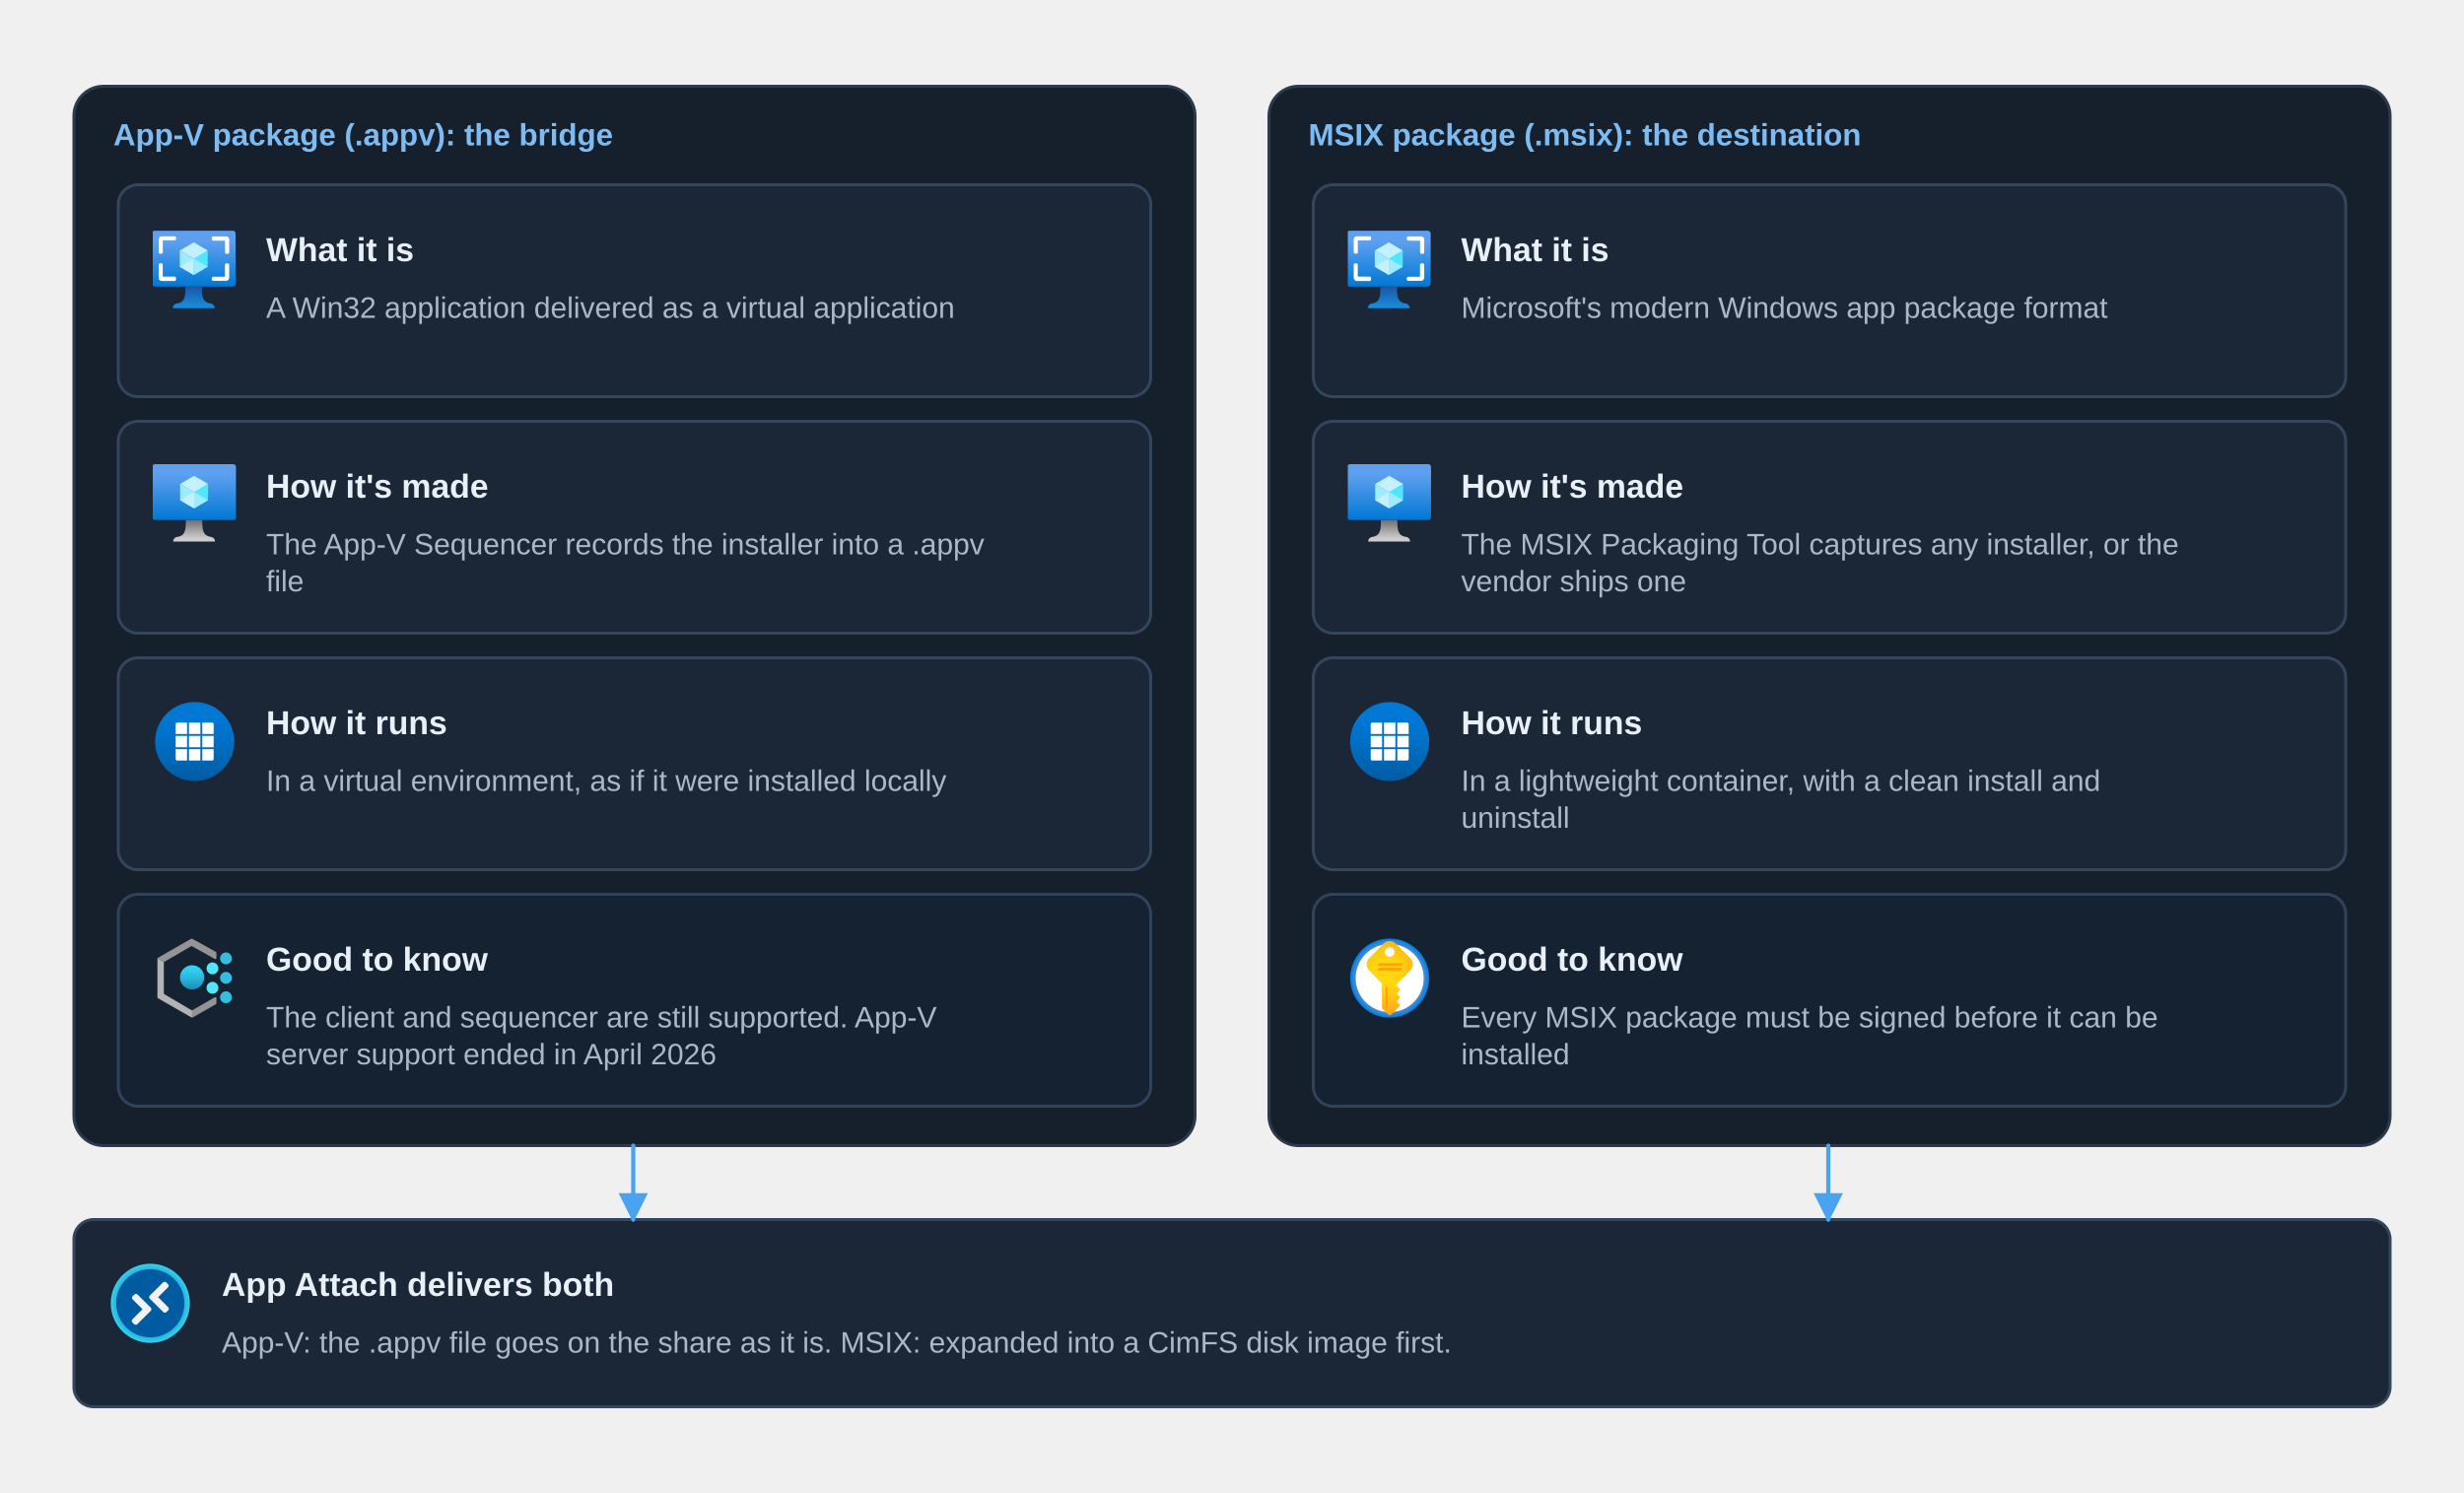
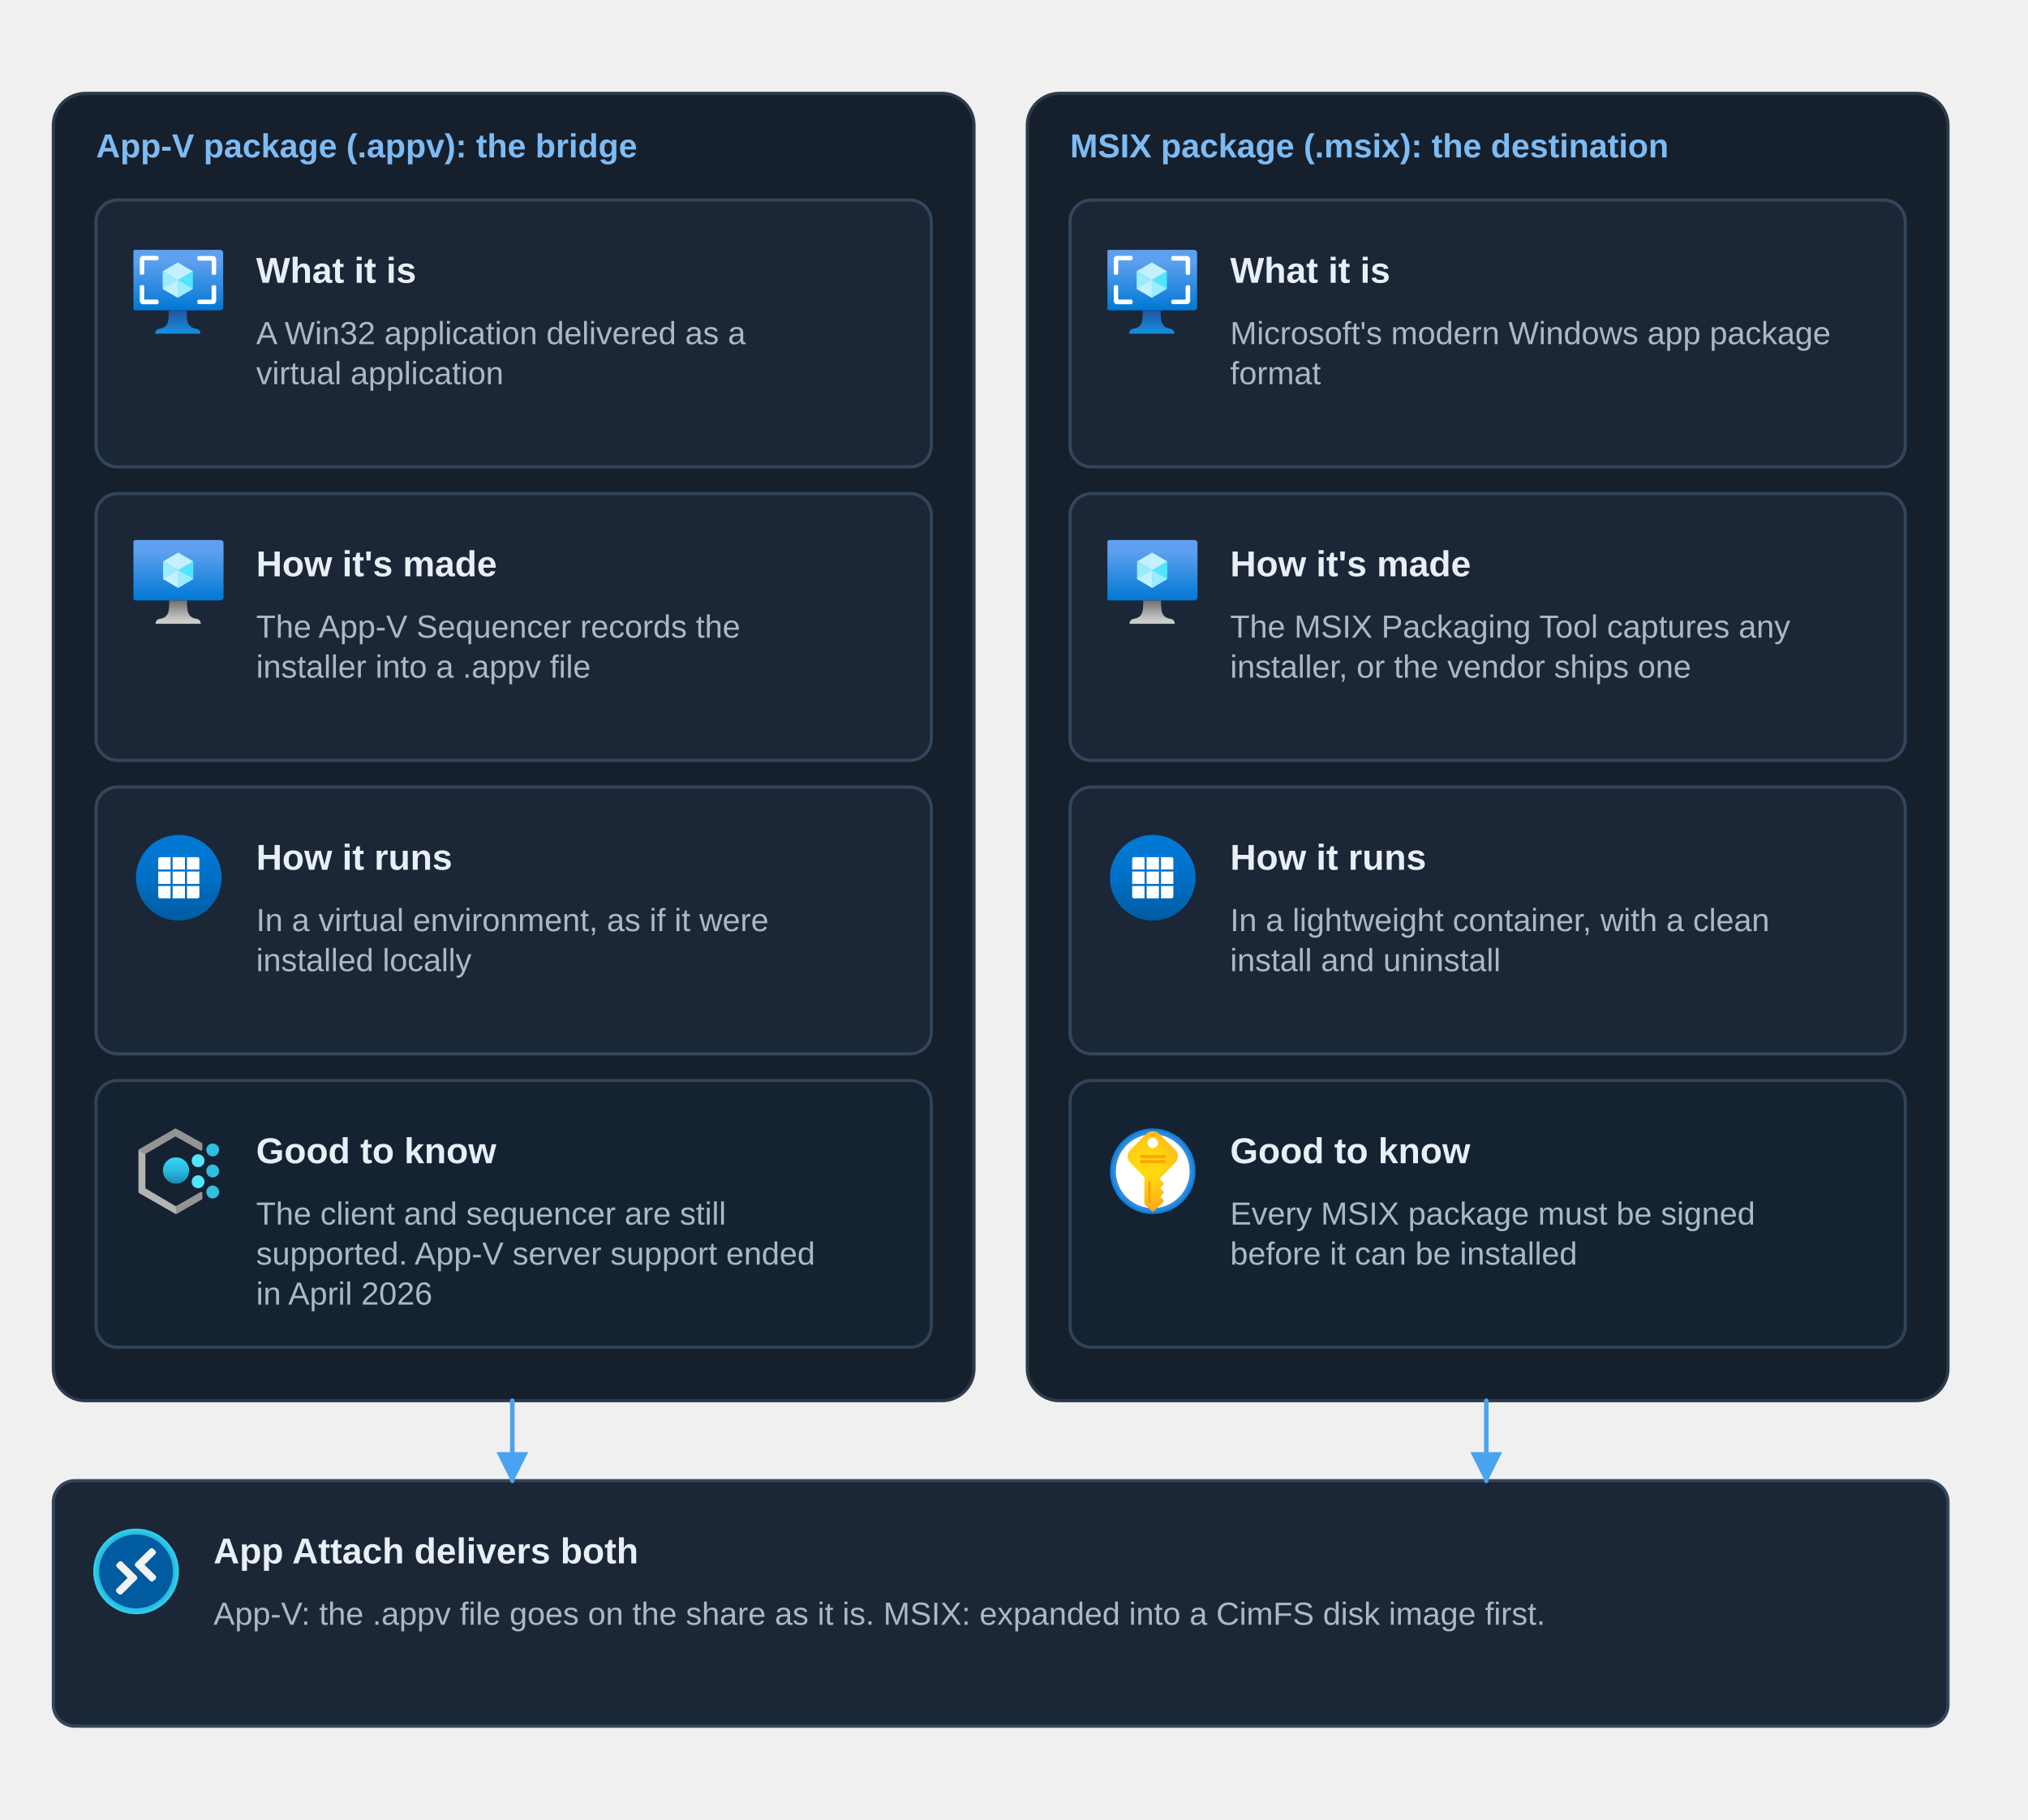
- <svg xmlns="http://www.w3.org/2000/svg" viewBox="0 25 1000 606" width="1000" height="606" font-family="'Segoe UI', 'Segoe UI Variable', system-ui, -apple-system, 'Helvetica Neue', Arial, sans-serif" role="img" aria-labelledby="t d">
+ <svg xmlns="http://www.w3.org/2000/svg" viewBox="0 25 760 682" width="760" height="682" font-family="'Segoe UI', 'Segoe UI Variable', system-ui, -apple-system, 'Helvetica Neue', Arial, sans-serif" role="img" aria-labelledby="t d">
  <defs>
    <marker id="arrow" viewBox="0 0 10 10" refX="9" refY="5" markerWidth="7" markerHeight="7" orient="auto-start-reverse">
      <path d="M0,0 L10,5 L0,10 z" fill="#4aa3f0" />
    </marker>
    <marker id="arrow-dashed" viewBox="0 0 10 10" refX="9" refY="5" markerWidth="7" markerHeight="7" orient="auto-start-reverse">
      <path d="M0,0 L10,5 L0,10 z" fill="#7b93b2" />
    </marker>
  </defs>
-   <rect x="30" y="60" width="455" height="430" rx="12" fill="#161f2c" stroke="#2c3a4c" stroke-width="1.2" />
-   <text x="46" y="84" font-size="12.5" font-weight="700" fill="#7dbbf3" text-anchor="start">App-V package (.appv): the bridge</text>
-   <rect x="515" y="60" width="455" height="430" rx="12" fill="#161f2c" stroke="#2c3a4c" stroke-width="1.2" />
-   <text x="531" y="84" font-size="12.5" font-weight="700" fill="#7dbbf3" text-anchor="start">MSIX package (.msix): the destination</text>
-   <rect x="48" y="100" width="419" height="86" rx="8" fill="#1b2636" stroke="#33465c" stroke-width="1.2" />
-   <svg x="62" y="117" width="34" height="34" viewBox="0 0 18 18">
+   <rect x="20" y="60" width="345" height="490" rx="12" fill="#161f2c" stroke="#2c3a4c" stroke-width="1.2" />
+   <text x="36" y="84" font-size="12.5" font-weight="700" fill="#7dbbf3" text-anchor="start">App-V package (.appv): the bridge</text>
+   <rect x="385" y="60" width="345" height="490" rx="12" fill="#161f2c" stroke="#2c3a4c" stroke-width="1.2" />
+   <text x="401" y="84" font-size="12.5" font-weight="700" fill="#7dbbf3" text-anchor="start">MSIX package (.msix): the destination</text>
+   <rect x="36" y="100" width="313" height="100" rx="8" fill="#1b2636" stroke="#33465c" stroke-width="1.2" />
+   <svg x="50" y="117" width="34" height="34" viewBox="0 0 18 18">
    <defs>
      <linearGradient id="i1-a7cb4d9d-9f89-4e53-8eda-938427310066" x1="8.8" y1="12.87" x2="8.8" y2="0.87" gradientUnits="userSpaceOnUse">
        <stop offset="0" stop-color="#0078d4" />
        <stop offset="0.82" stop-color="#5ea0ef" />
      </linearGradient>
      <linearGradient id="i1-eab4c6b4-621d-4d9b-b611-15ceb58765b1" x1="8.81" y1="17.5" x2="8.81" y2="12.87" gradientUnits="userSpaceOnUse">
        <stop offset="0" stop-color="#1490df" />
        <stop offset="0.98" stop-color="#1f56a3" />
      </linearGradient>
    </defs>
    <rect x="-0.2" y="0.87" width="18" height="12" rx="0.6" fill="url(#i1-a7cb4d9d-9f89-4e53-8eda-938427310066)" />
    <polygon points="11.8 5.12 11.8 8.61 8.8 10.37 8.8 6.87 11.8 5.12" fill="#50e6ff" />
    <polygon points="11.8 5.12 8.81 6.88 5.8 5.12 8.81 3.37 11.8 5.12" fill="#c3f1ff" />
    <polygon points="8.8 6.88 8.8 10.37 5.8 8.61 5.8 5.12 8.8 6.88" fill="#9cebff" />
    <polygon points="5.8 8.61 8.8 6.87 8.8 10.37 5.8 8.61" fill="#c3f1ff" />
    <polygon points="11.8 8.61 8.8 6.87 8.8 10.37 11.8 8.61" fill="#9cebff" />
    <path d="M12.41,16.5c-1.78-.28-1.85-1.56-1.84-3.63H7C7,14.94,7,16.22,5.19,16.5a1,1,0,0,0-.88,1h9A1.06,1.06,0,0,0,12.41,16.5Z" fill="url(#i1-eab4c6b4-621d-4d9b-b611-15ceb58765b1)" />
    <path d="M4.68,2.07H1.93a.66.66,0,0,0-.66.66V5.49a.33.33,0,0,0,.33.33h.22a.33.33,0,0,0,.33-.33V2.94H4.68A.33.33,0,0,0,5,2.61V2.4A.33.33,0,0,0,4.68,2.07Z" fill="#fff" />
    <path d="M4.68,10.73H2.14V8.2a.33.33,0,0,0-.33-.33H1.6a.33.33,0,0,0-.33.33V11a.66.66,0,0,0,.66.67H4.68A.34.34,0,0,0,5,11.28v-.22A.33.33,0,0,0,4.68,10.73Z" fill="#fff" />
    <path d="M15.71,2.1H13a.33.33,0,0,0-.33.33v.21A.33.33,0,0,0,13,3h2.53V5.51a.33.33,0,0,0,.33.33h.23a.33.33,0,0,0,.33-.33V2.76A.66.66,0,0,0,15.71,2.1Z" fill="#fff" />
    <path d="M16.05,7.89h-.21a.33.33,0,0,0-.33.33v2.54H13a.33.33,0,0,0-.33.33v.22a.33.33,0,0,0,.33.33h2.75a.67.67,0,0,0,.67-.66V8.22A.33.33,0,0,0,16.05,7.89Z" fill="#fff" />
  </svg>
-   <text x="108" y="131.0" font-size="13.5" font-weight="700" fill="#e9eff6" text-anchor="start">What it is</text>
-   <text x="108" y="154.0" font-size="12" font-weight="400" fill="#aab8c7" text-anchor="start">A Win32 application delivered as a virtual application</text>
-   <rect x="533" y="100" width="419" height="86" rx="8" fill="#1b2636" stroke="#33465c" stroke-width="1.2" />
-   <svg x="547" y="117" width="34" height="34" viewBox="0 0 18 18">
+   <text x="96" y="131.0" font-size="13.5" font-weight="700" fill="#e9eff6" text-anchor="start">What it is</text>
+   <text x="96" y="154.0" font-size="12" font-weight="400" fill="#aab8c7" text-anchor="start">A Win32 application delivered as a</text>
+   <text x="96" y="169.0" font-size="12" font-weight="400" fill="#aab8c7" text-anchor="start">virtual application</text>
+   <rect x="401" y="100" width="313" height="100" rx="8" fill="#1b2636" stroke="#33465c" stroke-width="1.2" />
+   <svg x="415" y="117" width="34" height="34" viewBox="0 0 18 18">
    <defs>
      <linearGradient id="i2-a7cb4d9d-9f89-4e53-8eda-938427310066" x1="8.8" y1="12.87" x2="8.8" y2="0.87" gradientUnits="userSpaceOnUse">
        <stop offset="0" stop-color="#0078d4" />
        <stop offset="0.82" stop-color="#5ea0ef" />
      </linearGradient>
      <linearGradient id="i2-eab4c6b4-621d-4d9b-b611-15ceb58765b1" x1="8.81" y1="17.5" x2="8.81" y2="12.87" gradientUnits="userSpaceOnUse">
        <stop offset="0" stop-color="#1490df" />
        <stop offset="0.98" stop-color="#1f56a3" />
      </linearGradient>
    </defs>
    <rect x="-0.2" y="0.87" width="18" height="12" rx="0.6" fill="url(#i2-a7cb4d9d-9f89-4e53-8eda-938427310066)" />
    <polygon points="11.8 5.12 11.8 8.61 8.8 10.37 8.8 6.87 11.8 5.12" fill="#50e6ff" />
    <polygon points="11.8 5.12 8.81 6.88 5.8 5.12 8.81 3.37 11.8 5.12" fill="#c3f1ff" />
    <polygon points="8.8 6.88 8.8 10.37 5.8 8.61 5.8 5.12 8.8 6.88" fill="#9cebff" />
    <polygon points="5.8 8.61 8.8 6.87 8.8 10.37 5.8 8.61" fill="#c3f1ff" />
    <polygon points="11.8 8.61 8.8 6.87 8.8 10.37 11.8 8.61" fill="#9cebff" />
    <path d="M12.41,16.5c-1.78-.28-1.85-1.56-1.84-3.63H7C7,14.94,7,16.22,5.19,16.5a1,1,0,0,0-.88,1h9A1.06,1.06,0,0,0,12.41,16.5Z" fill="url(#i2-eab4c6b4-621d-4d9b-b611-15ceb58765b1)" />
    <path d="M4.68,2.07H1.93a.66.66,0,0,0-.66.66V5.49a.33.33,0,0,0,.33.33h.22a.33.33,0,0,0,.33-.33V2.94H4.68A.33.33,0,0,0,5,2.61V2.4A.33.33,0,0,0,4.68,2.07Z" fill="#fff" />
    <path d="M4.68,10.73H2.14V8.2a.33.33,0,0,0-.33-.33H1.6a.33.33,0,0,0-.33.33V11a.66.66,0,0,0,.66.67H4.68A.34.34,0,0,0,5,11.28v-.22A.33.33,0,0,0,4.68,10.73Z" fill="#fff" />
    <path d="M15.71,2.1H13a.33.33,0,0,0-.33.33v.21A.33.33,0,0,0,13,3h2.53V5.51a.33.33,0,0,0,.33.33h.23a.33.33,0,0,0,.33-.33V2.76A.66.66,0,0,0,15.71,2.1Z" fill="#fff" />
    <path d="M16.05,7.89h-.21a.33.33,0,0,0-.33.33v2.54H13a.33.33,0,0,0-.33.33v.22a.33.33,0,0,0,.33.33h2.75a.67.67,0,0,0,.67-.66V8.22A.33.33,0,0,0,16.05,7.89Z" fill="#fff" />
  </svg>
-   <text x="593" y="131.0" font-size="13.5" font-weight="700" fill="#e9eff6" text-anchor="start">What it is</text>
-   <text x="593" y="154.0" font-size="12" font-weight="400" fill="#aab8c7" text-anchor="start">Microsoft's modern Windows app package format</text>
-   <rect x="48" y="196" width="419" height="86" rx="8" fill="#1b2636" stroke="#33465c" stroke-width="1.2" />
-   <svg x="62" y="213" width="34" height="34" viewBox="0 0 18 18">
+   <text x="461" y="131.0" font-size="13.5" font-weight="700" fill="#e9eff6" text-anchor="start">What it is</text>
+   <text x="461" y="154.0" font-size="12" font-weight="400" fill="#aab8c7" text-anchor="start">Microsoft's modern Windows app package</text>
+   <text x="461" y="169.0" font-size="12" font-weight="400" fill="#aab8c7" text-anchor="start">format</text>
+   <rect x="36" y="210" width="313" height="100" rx="8" fill="#1b2636" stroke="#33465c" stroke-width="1.2" />
+   <svg x="50" y="227" width="34" height="34" viewBox="0 0 18 18">
    <defs>
      <linearGradient id="i3-f34d9569-2bd0-4002-8f16-3d01d8106cb5" x1="8.88" y1="12.21" x2="8.88" y2="0.21" gradientUnits="userSpaceOnUse">
        <stop offset="0" stop-color="#0078d4" />
        <stop offset="0.82" stop-color="#5ea0ef" />
      </linearGradient>
      <linearGradient id="i3-bdb45a0b-eb58-4970-a60a-fb2ce314f866" x1="8.88" y1="16.84" x2="8.88" y2="12.21" gradientUnits="userSpaceOnUse">
        <stop offset="0.15" stop-color="#ccc" />
        <stop offset="1" stop-color="#707070" />
      </linearGradient>
    </defs>
    <rect x="-0.12" y="0.21" width="18" height="12" rx="0.6" fill="url(#i3-f34d9569-2bd0-4002-8f16-3d01d8106cb5)" />
    <polygon points="11.88 4.46 11.88 7.95 8.88 9.71 8.88 6.21 11.88 4.46" fill="#50e6ff" />
    <polygon points="11.88 4.46 8.88 6.22 5.88 4.46 8.88 2.71 11.88 4.46" fill="#c3f1ff" />
    <polygon points="8.88 6.22 8.88 9.71 5.88 7.95 5.88 4.46 8.88 6.22" fill="#9cebff" />
    <polygon points="5.88 7.95 8.88 6.21 8.88 9.71 5.88 7.95" fill="#c3f1ff" />
    <polygon points="11.88 7.95 8.88 6.21 8.88 9.71 11.88 7.95" fill="#9cebff" />
    <path d="M12.49,15.84c-1.78-.28-1.85-1.56-1.85-3.63H7.11c0,2.07-.06,3.35-1.84,3.63a1,1,0,0,0-.89,1h9A1,1,0,0,0,12.49,15.84Z" fill="url(#i3-bdb45a0b-eb58-4970-a60a-fb2ce314f866)" />
  </svg>
-   <text x="108" y="227.0" font-size="13.5" font-weight="700" fill="#e9eff6" text-anchor="start">How it's made</text>
-   <text x="108" y="250.0" font-size="12" font-weight="400" fill="#aab8c7" text-anchor="start">The App-V Sequencer records the installer into a .appv</text>
-   <text x="108" y="265.0" font-size="12" font-weight="400" fill="#aab8c7" text-anchor="start">file</text>
-   <rect x="533" y="196" width="419" height="86" rx="8" fill="#1b2636" stroke="#33465c" stroke-width="1.2" />
-   <svg x="547" y="213" width="34" height="34" viewBox="0 0 18 18">
+   <text x="96" y="241.0" font-size="13.5" font-weight="700" fill="#e9eff6" text-anchor="start">How it's made</text>
+   <text x="96" y="264.0" font-size="12" font-weight="400" fill="#aab8c7" text-anchor="start">The App-V Sequencer records the</text>
+   <text x="96" y="279.0" font-size="12" font-weight="400" fill="#aab8c7" text-anchor="start">installer into a .appv file</text>
+   <rect x="401" y="210" width="313" height="100" rx="8" fill="#1b2636" stroke="#33465c" stroke-width="1.2" />
+   <svg x="415" y="227" width="34" height="34" viewBox="0 0 18 18">
    <defs>
      <linearGradient id="i4-f34d9569-2bd0-4002-8f16-3d01d8106cb5" x1="8.88" y1="12.21" x2="8.88" y2="0.21" gradientUnits="userSpaceOnUse">
        <stop offset="0" stop-color="#0078d4" />
        <stop offset="0.82" stop-color="#5ea0ef" />
      </linearGradient>
      <linearGradient id="i4-bdb45a0b-eb58-4970-a60a-fb2ce314f866" x1="8.88" y1="16.84" x2="8.88" y2="12.21" gradientUnits="userSpaceOnUse">
        <stop offset="0.15" stop-color="#ccc" />
        <stop offset="1" stop-color="#707070" />
      </linearGradient>
    </defs>
    <rect x="-0.12" y="0.21" width="18" height="12" rx="0.6" fill="url(#i4-f34d9569-2bd0-4002-8f16-3d01d8106cb5)" />
    <polygon points="11.88 4.46 11.88 7.95 8.88 9.71 8.88 6.21 11.88 4.46" fill="#50e6ff" />
    <polygon points="11.88 4.46 8.88 6.22 5.88 4.46 8.88 2.71 11.88 4.46" fill="#c3f1ff" />
    <polygon points="8.88 6.22 8.88 9.71 5.88 7.95 5.88 4.46 8.88 6.22" fill="#9cebff" />
    <polygon points="5.88 7.95 8.88 6.21 8.88 9.71 5.88 7.95" fill="#c3f1ff" />
    <polygon points="11.88 7.95 8.88 6.21 8.88 9.71 11.88 7.95" fill="#9cebff" />
    <path d="M12.49,15.84c-1.78-.28-1.85-1.56-1.85-3.63H7.11c0,2.07-.06,3.35-1.84,3.63a1,1,0,0,0-.89,1h9A1,1,0,0,0,12.49,15.84Z" fill="url(#i4-bdb45a0b-eb58-4970-a60a-fb2ce314f866)" />
  </svg>
-   <text x="593" y="227.0" font-size="13.5" font-weight="700" fill="#e9eff6" text-anchor="start">How it's made</text>
-   <text x="593" y="250.0" font-size="12" font-weight="400" fill="#aab8c7" text-anchor="start">The MSIX Packaging Tool captures any installer, or the</text>
-   <text x="593" y="265.0" font-size="12" font-weight="400" fill="#aab8c7" text-anchor="start">vendor ships one</text>
-   <rect x="48" y="292" width="419" height="86" rx="8" fill="#1b2636" stroke="#33465c" stroke-width="1.2" />
-   <svg x="62" y="309" width="34" height="34" viewBox="0 0 18 18">
+   <text x="461" y="241.0" font-size="13.5" font-weight="700" fill="#e9eff6" text-anchor="start">How it's made</text>
+   <text x="461" y="264.0" font-size="12" font-weight="400" fill="#aab8c7" text-anchor="start">The MSIX Packaging Tool captures any</text>
+   <text x="461" y="279.0" font-size="12" font-weight="400" fill="#aab8c7" text-anchor="start">installer, or the vendor ships one</text>
+   <rect x="36" y="320" width="313" height="100" rx="8" fill="#1b2636" stroke="#33465c" stroke-width="1.2" />
+   <svg x="50" y="337" width="34" height="34" viewBox="0 0 18 18">
    <defs>
      <linearGradient id="i5-a26c9420-22ea-437d-963a-d91a07052fe8" x1="9" y1="17.5" x2="9" y2="0.5" gradientUnits="userSpaceOnUse">
        <stop offset="0" stop-color="#005ba1" />
        <stop offset="0.168" stop-color="#0063ae" />
        <stop offset="0.577" stop-color="#0072ca" />
        <stop offset="0.815" stop-color="#0078d4" />
      </linearGradient>
    </defs>
    <g id="i5-f18b5d86-430f-4653-9c0f-da3405ab6e83">
      <g>
        <circle cx="9" cy="9" r="8.5" fill="url(#i5-a26c9420-22ea-437d-963a-d91a07052fe8)" />
        <path id="i5-ecfad4cd-858a-4086-9001-2b8defa8f20e" d="M7.776,10.632h2.448V13.08H7.776ZM4.92,7.368H7.368V4.92H5.262a.341.341,0,0,0-.342.342Zm.342,5.712H7.368V10.632H4.92v2.106a.341.341,0,0,0,.342.342ZM4.92,10.224H7.368V7.776H4.92Zm5.712,2.856h2.106a.341.341,0,0,0,.342-.342V10.632H10.632ZM7.776,10.224h2.448V7.776H7.776Zm2.856,0H13.08V7.776H10.632Zm0-5.3V7.368H13.08V5.262a.341.341,0,0,0-.342-.342ZM7.776,7.368h2.448V4.92H7.776Z" fill="#fff" />
      </g>
    </g>
  </svg>
-   <text x="108" y="323.0" font-size="13.5" font-weight="700" fill="#e9eff6" text-anchor="start">How it runs</text>
-   <text x="108" y="346.0" font-size="12" font-weight="400" fill="#aab8c7" text-anchor="start">In a virtual environment, as if it were installed locally</text>
-   <rect x="533" y="292" width="419" height="86" rx="8" fill="#1b2636" stroke="#33465c" stroke-width="1.2" />
-   <svg x="547" y="309" width="34" height="34" viewBox="0 0 18 18">
+   <text x="96" y="351.0" font-size="13.5" font-weight="700" fill="#e9eff6" text-anchor="start">How it runs</text>
+   <text x="96" y="374.0" font-size="12" font-weight="400" fill="#aab8c7" text-anchor="start">In a virtual environment, as if it were</text>
+   <text x="96" y="389.0" font-size="12" font-weight="400" fill="#aab8c7" text-anchor="start">installed locally</text>
+   <rect x="401" y="320" width="313" height="100" rx="8" fill="#1b2636" stroke="#33465c" stroke-width="1.2" />
+   <svg x="415" y="337" width="34" height="34" viewBox="0 0 18 18">
    <defs>
      <linearGradient id="i6-a26c9420-22ea-437d-963a-d91a07052fe8" x1="9" y1="17.5" x2="9" y2="0.5" gradientUnits="userSpaceOnUse">
        <stop offset="0" stop-color="#005ba1" />
        <stop offset="0.168" stop-color="#0063ae" />
        <stop offset="0.577" stop-color="#0072ca" />
        <stop offset="0.815" stop-color="#0078d4" />
      </linearGradient>
    </defs>
    <g id="i6-f18b5d86-430f-4653-9c0f-da3405ab6e83">
      <g>
        <circle cx="9" cy="9" r="8.5" fill="url(#i6-a26c9420-22ea-437d-963a-d91a07052fe8)" />
        <path id="i6-ecfad4cd-858a-4086-9001-2b8defa8f20e" d="M7.776,10.632h2.448V13.08H7.776ZM4.92,7.368H7.368V4.92H5.262a.341.341,0,0,0-.342.342Zm.342,5.712H7.368V10.632H4.92v2.106a.341.341,0,0,0,.342.342ZM4.92,10.224H7.368V7.776H4.92Zm5.712,2.856h2.106a.341.341,0,0,0,.342-.342V10.632H10.632ZM7.776,10.224h2.448V7.776H7.776Zm2.856,0H13.08V7.776H10.632Zm0-5.3V7.368H13.08V5.262a.341.341,0,0,0-.342-.342ZM7.776,7.368h2.448V4.92H7.776Z" fill="#fff" />
      </g>
    </g>
  </svg>
-   <text x="593" y="323.0" font-size="13.5" font-weight="700" fill="#e9eff6" text-anchor="start">How it runs</text>
-   <text x="593" y="346.0" font-size="12" font-weight="400" fill="#aab8c7" text-anchor="start">In a lightweight container, with a clean install and</text>
-   <text x="593" y="361.0" font-size="12" font-weight="400" fill="#aab8c7" text-anchor="start">uninstall</text>
-   <rect x="48" y="388" width="419" height="86" rx="8" fill="#152232" stroke="#314359" stroke-width="1.2" />
-   <svg x="62" y="405" width="34" height="34" viewBox="0 0 18 18">
+   <text x="461" y="351.0" font-size="13.5" font-weight="700" fill="#e9eff6" text-anchor="start">How it runs</text>
+   <text x="461" y="374.0" font-size="12" font-weight="400" fill="#aab8c7" text-anchor="start">In a lightweight container, with a clean</text>
+   <text x="461" y="389.0" font-size="12" font-weight="400" fill="#aab8c7" text-anchor="start">install and uninstall</text>
+   <rect x="36" y="430" width="313" height="100" rx="8" fill="#152232" stroke="#314359" stroke-width="1.2" />
+   <svg x="50" y="447" width="34" height="34" viewBox="0 0 18 18">
    <defs>
      <linearGradient id="i7-a7f731a9-5c58-44f4-8037-3c3627e98008" x1="8.45" y1="11.47" x2="8.45" y2="6.24" gradientUnits="userSpaceOnUse">
        <stop offset="0" stop-color="#198ab3" />
        <stop offset="0.16" stop-color="#1f9ac2" />
        <stop offset="0.5" stop-color="#29bade" />
        <stop offset="0.8" stop-color="#30cdef" />
        <stop offset="1" stop-color="#32d4f5" />
      </linearGradient>
    </defs>
    <ellipse cx="8.45" cy="8.85" rx="2.6" ry="2.61" fill="url(#i7-a7f731a9-5c58-44f4-8037-3c3627e98008)" />
    <ellipse cx="15.73" cy="4.77" rx="1.27" ry="1.28" fill="#32bedd" />
    <ellipse cx="15.73" cy="8.95" rx="1.27" ry="1.28" fill="#32bedd" />
    <ellipse cx="15.73" cy="13.12" rx="1.27" ry="1.28" fill="#32bedd" />
    <ellipse cx="12.83" cy="6.91" rx="1.27" ry="1.28" fill="#50e6ff" />
    <ellipse cx="12.83" cy="11.09" rx="1.27" ry="1.28" fill="#50e6ff" />
    <path d="M2.41,5.58A.24.24,0,0,1,2.5,5.5L8.32,2.11c.08,0,5,2.78,5,2.78a.24.24,0,0,0,.36-.21V3.59a.24.24,0,0,0-.12-.21S8.4.46,8.33.5L1.11,4.64,1,4.72Z" fill="#949494" />
    <path d="M13.3,13.14,8.56,15.87a.35.35,0,0,1-.11,0v1.6a.2.2,0,0,0,.11,0l5-2.86a.24.24,0,0,0,.12-.2V13.35A.24.24,0,0,0,13.3,13.14Z" fill="#949494" />
    <path d="M8.45,15.9a.31.31,0,0,1-.13,0L2.5,12.47a.22.22,0,0,1-.12-.2V5.7a.27.27,0,0,1,0-.12L1,4.72a.28.28,0,0,0,0,.13v8.27a.24.24,0,0,0,.11.21l7.22,4.14a.24.24,0,0,0,.12,0Z" fill="#b3b3b3" />
  </svg>
-   <text x="108" y="419.0" font-size="13.5" font-weight="700" fill="#e9eff6" text-anchor="start">Good to know</text>
-   <text x="108" y="442.0" font-size="12" font-weight="400" fill="#aab8c7" text-anchor="start">The client and sequencer are still supported. App-V</text>
-   <text x="108" y="457.0" font-size="12" font-weight="400" fill="#aab8c7" text-anchor="start">server support ended in April 2026</text>
-   <rect x="533" y="388" width="419" height="86" rx="8" fill="#152232" stroke="#314359" stroke-width="1.2" />
-   <svg x="547" y="405" width="34" height="34" viewBox="0 0 18 18">
+   <text x="96" y="461.0" font-size="13.5" font-weight="700" fill="#e9eff6" text-anchor="start">Good to know</text>
+   <text x="96" y="484.0" font-size="12" font-weight="400" fill="#aab8c7" text-anchor="start">The client and sequencer are still</text>
+   <text x="96" y="499.0" font-size="12" font-weight="400" fill="#aab8c7" text-anchor="start">supported. App-V server support ended</text>
+   <text x="96" y="514.0" font-size="12" font-weight="400" fill="#aab8c7" text-anchor="start">in April 2026</text>
+   <rect x="401" y="430" width="313" height="100" rx="8" fill="#152232" stroke="#314359" stroke-width="1.2" />
+   <svg x="415" y="447" width="34" height="34" viewBox="0 0 18 18">
    <defs>
      <radialGradient id="i8-fb114c93-7c16-4540-899a-0796041629e6" cx="9" cy="9" r="8.5" gradientUnits="userSpaceOnUse">
        <stop offset="0.18" stop-color="#5ea0ef" />
        <stop offset="0.56" stop-color="#5c9fee" />
        <stop offset="0.69" stop-color="#559ced" />
        <stop offset="0.78" stop-color="#4a97e9" />
        <stop offset="0.86" stop-color="#3990e4" />
        <stop offset="0.93" stop-color="#2387de" />
        <stop offset="0.99" stop-color="#087bd6" />
        <stop offset="1" stop-color="#0078d4" />
      </radialGradient>
      <radialGradient id="i8-ec478bd3-5b38-4e7f-b661-11f355578bff" cx="38.95" cy="182.07" r="9.88" gradientTransform="translate(-28.71 -163.24) scale(0.94 0.94)" gradientUnits="userSpaceOnUse">
        <stop offset="0.27" stop-color="#ffd70f" />
        <stop offset="0.49" stop-color="#ffcb12" />
        <stop offset="0.88" stop-color="#feac19" />
        <stop offset="1" stop-color="#fea11b" />
      </radialGradient>
    </defs>
    <path id="i8-aacf8311-a317-400f-b613-74bd00da5ce3" d="M9,.5A8.5,8.5,0,1,0,17.5,9,8.51,8.51,0,0,0,9,.5ZM9,16.34A7.34,7.34,0,1,1,16.34,9,7.34,7.34,0,0,1,9,16.34Z" fill="url(#i8-fb114c93-7c16-4540-899a-0796041629e6)" />
    <circle cx="9" cy="9" r="7.34" fill="#fff" />
    <g>
      <path id="i8-bd983c41-db73-40ec-a4f4-da1213fc9924" d="M13.44,7.33a1.84,1.84,0,0,0,0-2.59h0L10.29,1.58a1.83,1.83,0,0,0-2.58,0h0L4.56,4.74a1.84,1.84,0,0,0,0,2.59L7.18,10a.51.51,0,0,1,.15.36v4.88a.63.63,0,0,0,.18.44l1.2,1.2a.41.41,0,0,0,.58,0l1.16-1.16h0l.68-.68a.25.25,0,0,0,0-.34l-.49-.49a.27.27,0,0,1,0-.37l.49-.49a.25.25,0,0,0,0-.34l-.49-.49a.27.27,0,0,1,0-.37l.49-.49a.25.25,0,0,0,0-.34l-.68-.69v-.25ZM9,2.35A1,1,0,0,1,9,4.42,1,1,0,1,1,9,2.35Z" fill="url(#i8-ec478bd3-5b38-4e7f-b661-11f355578bff)" />
      <path id="i8-ad2e7e44-9bfd-4775-8bf4-8ef26a544921" d="M8.18,15.3h0a.23.23,0,0,0,.38-.17v-4a.24.24,0,0,0-.11-.2h0a.22.22,0,0,0-.34.2v4A.28.28,0,0,0,8.18,15.3Z" fill="#ff9300" opacity="0.75" />
      <rect id="i8-a996fbff-3936-4b24-b407-369336c143ba" x="6.48" y="5.79" width="5.17" height="0.61" rx="0.28" fill="#ff9300" opacity="0.75" />
      <rect id="i8-bb12d31c-3352-4a18-87dd-a169a4a8721d" x="6.48" y="6.78" width="5.17" height="0.61" rx="0.28" fill="#ff9300" opacity="0.75" />
    </g>
  </svg>
-   <text x="593" y="419.0" font-size="13.5" font-weight="700" fill="#e9eff6" text-anchor="start">Good to know</text>
-   <text x="593" y="442.0" font-size="12" font-weight="400" fill="#aab8c7" text-anchor="start">Every MSIX package must be signed before it can be</text>
-   <text x="593" y="457.0" font-size="12" font-weight="400" fill="#aab8c7" text-anchor="start">installed</text>
-   <rect x="30" y="520" width="940" height="76" rx="8" fill="#1b2636" stroke="#33465c" stroke-width="1.2" />
-   <svg x="44" y="537" width="34" height="34" viewBox="0 0 18 18">
+   <text x="461" y="461.0" font-size="13.5" font-weight="700" fill="#e9eff6" text-anchor="start">Good to know</text>
+   <text x="461" y="484.0" font-size="12" font-weight="400" fill="#aab8c7" text-anchor="start">Every MSIX package must be signed</text>
+   <text x="461" y="499.0" font-size="12" font-weight="400" fill="#aab8c7" text-anchor="start">before it can be installed</text>
+   <rect x="20" y="580" width="710" height="92" rx="8" fill="#1b2636" stroke="#33465c" stroke-width="1.2" />
+   <svg x="34" y="597" width="34" height="34" viewBox="0 0 18 18">
    <defs>
      <radialGradient id="i9-e9a2b8bf-efad-4e15-89f0-635373400131" cx="9" cy="9" r="8.5" gradientUnits="userSpaceOnUse">
        <stop offset="0" stop-color="#198ab3" />
        <stop offset="0.382" stop-color="#1a8cb5" />
        <stop offset="0.576" stop-color="#1c94bc" />
        <stop offset="0.727" stop-color="#21a1c8" />
        <stop offset="0.856" stop-color="#27b4d8" />
        <stop offset="0.97" stop-color="#2fccee" />
        <stop offset="1" stop-color="#32d4f5" />
      </radialGradient>
    </defs>
    <g id="i9-faeec9e4-44b9-413a-8332-867d334dcda2">
      <g>
        <circle cx="9" cy="9" r="8.5" fill="url(#i9-e9a2b8bf-efad-4e15-89f0-635373400131)" />
        <circle cx="9" cy="9" r="7.321" fill="#005ba1" />
      </g>
      <g>
        <path d="M9.1,9.937,6.266,7.125a.507.507,0,0,0-.709,0L5.2,7.48a.469.469,0,0,0-.143.337.476.476,0,0,0,.141.339l2.132,2.122L5.152,12.441a.473.473,0,0,0,0,.676l.361.355a.507.507,0,0,0,.709,0L9.1,10.612a.475.475,0,0,0,.141-.338A.468.468,0,0,0,9.1,9.937Z" fill="#f2f2f2" />
        <path d="M8.755,7.678a.475.475,0,0,0,.141.338l2.88,2.859a.507.507,0,0,0,.709,0l.361-.356a.469.469,0,0,0,.143-.337.475.475,0,0,0-.141-.338L10.674,7.682l2.132-2.123a.475.475,0,0,0,.141-.338.469.469,0,0,0-.143-.337l-.361-.356a.507.507,0,0,0-.709,0L8.9,7.34A.472.472,0,0,0,8.755,7.678Z" fill="#f2f2f2" />
      </g>
    </g>
  </svg>
-   <text x="90" y="551.0" font-size="13.5" font-weight="700" fill="#e9eff6" text-anchor="start">App Attach delivers both</text>
-   <text x="90" y="574.0" font-size="12" font-weight="400" fill="#aab8c7" text-anchor="start">App-V: the .appv file goes on the share as it is. MSIX: expanded into a CimFS disk image first.</text>
-   <path d="M257,490 L257,520" fill="none" stroke="#4aa3f0" stroke-width="1.7" stroke-linejoin="round" stroke-linecap="round" marker-end="url(#arrow)" />
-   <path d="M742,490 L742,520" fill="none" stroke="#4aa3f0" stroke-width="1.7" stroke-linejoin="round" stroke-linecap="round" marker-end="url(#arrow)" />
+   <text x="80" y="611.0" font-size="13.5" font-weight="700" fill="#e9eff6" text-anchor="start">App Attach delivers both</text>
+   <text x="80" y="634.0" font-size="12" font-weight="400" fill="#aab8c7" text-anchor="start">App-V: the .appv file goes on the share as it is. MSIX: expanded into a CimFS disk image first.</text>
+   <path d="M192,550 L192,580" fill="none" stroke="#4aa3f0" stroke-width="1.7" stroke-linejoin="round" stroke-linecap="round" marker-end="url(#arrow)" />
+   <path d="M557,550 L557,580" fill="none" stroke="#4aa3f0" stroke-width="1.7" stroke-linejoin="round" stroke-linecap="round" marker-end="url(#arrow)" />
</svg>
